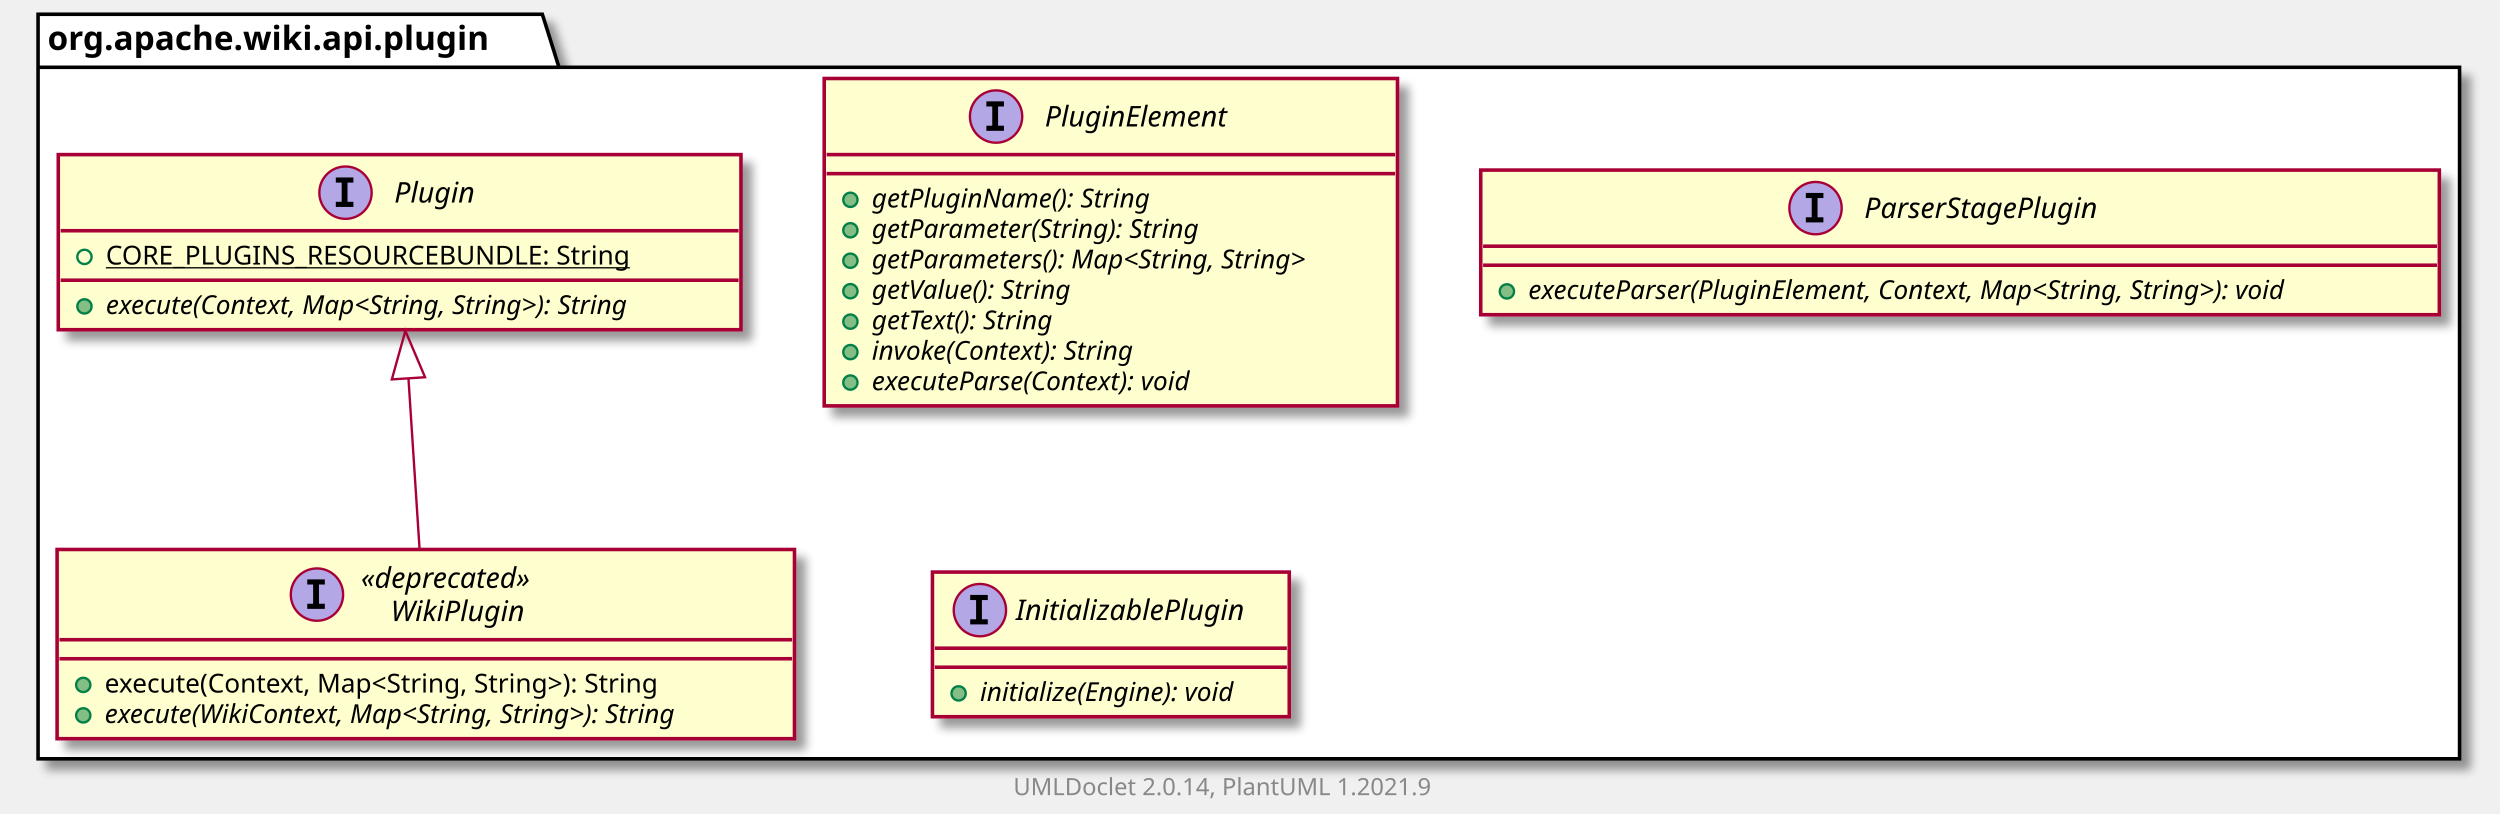
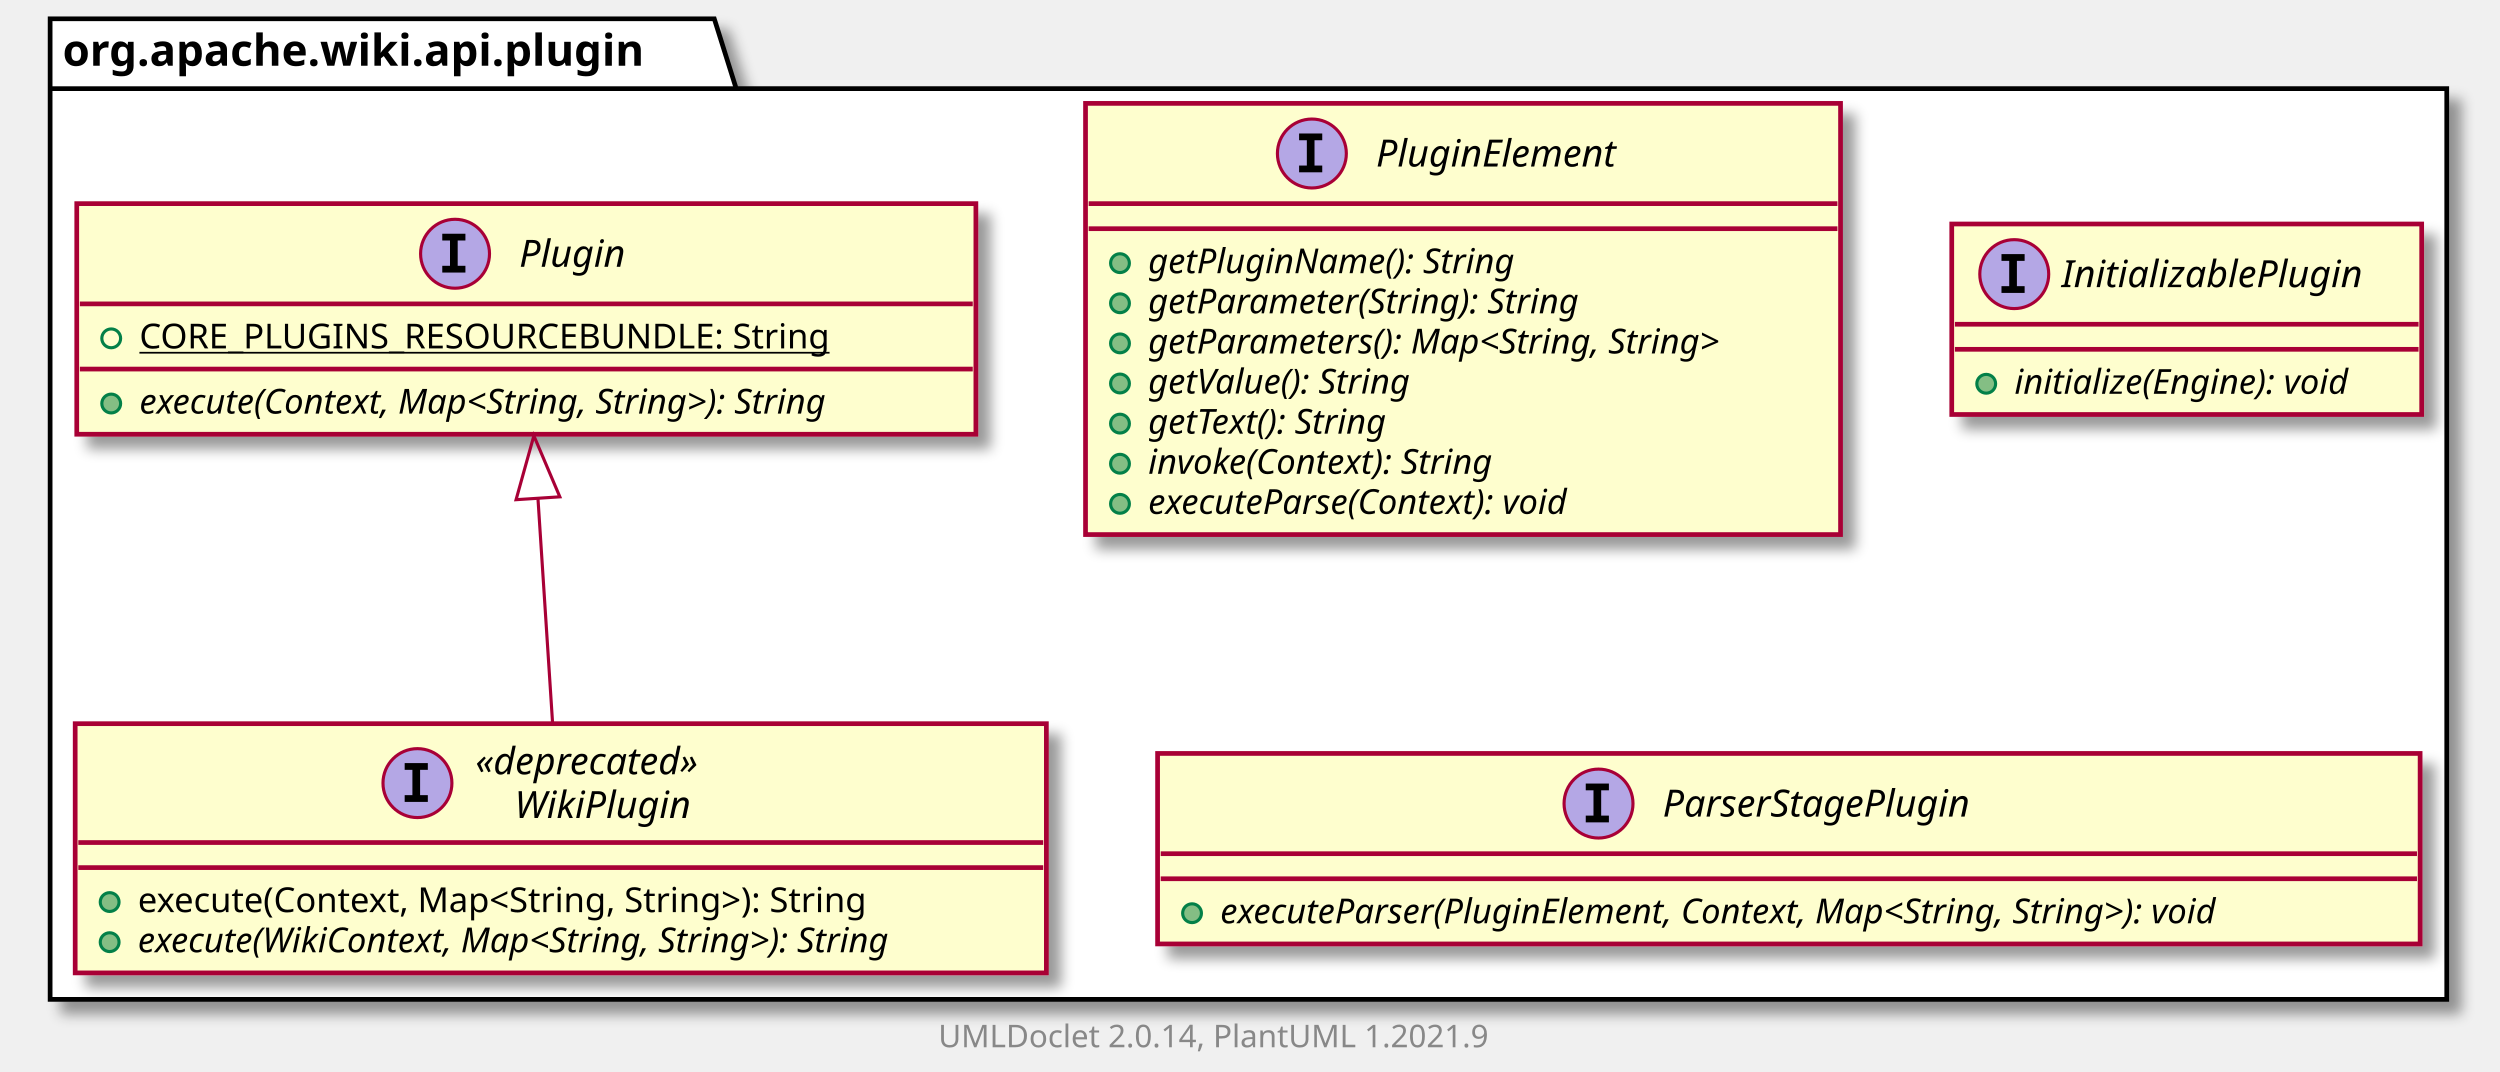
- <svg xmlns="http://www.w3.org/2000/svg" xmlns:xlink="http://www.w3.org/1999/xlink" contentScriptType="application/ecmascript" contentStyleType="text/css" height="342px" preserveAspectRatio="none" style="width:1051px;height:342px;background:#FFFFFF;" version="1.1" viewBox="0 0 1051 342" width="1051px" zoomAndPan="magnify">
+ <svg xmlns="http://www.w3.org/2000/svg" xmlns:xlink="http://www.w3.org/1999/xlink" contentScriptType="application/ecmascript" contentStyleType="text/css" height="342px" preserveAspectRatio="none" style="width:798px;height:342px;background:#FFFFFF;" version="1.1" viewBox="0 0 798 342" width="798px" zoomAndPan="magnify">
  <defs>
-     <filter height="300%" id="frol97ouq592g" width="300%" x="-1" y="-1">
+     <filter height="300%" id="f1l9ads8g1tuj8" width="300%" x="-1" y="-1">
      <feGaussianBlur result="blurOut" stdDeviation="2.0" />
      <feColorMatrix in="blurOut" result="blurOut2" type="matrix" values="0 0 0 0 0 0 0 0 0 0 0 0 0 0 0 0 0 0 .4 0" />
      <feOffset dx="4.0" dy="4.0" in="blurOut2" result="blurOut3" />
      <feBlend in="SourceGraphic" in2="blurOut3" mode="normal" />
    </filter>
  </defs>
  <g>
-     <polygon fill="#FFFFFF" filter="url(#frol97ouq592g)" points="16,6,228,6,235,28.297,1034,28.297,1034,319,16,319,16,6" style="stroke:#000000;stroke-width:1.5;" />
+     <polygon fill="#FFFFFF" filter="url(#f1l9ads8g1tuj8)" points="16,6,228,6,235,28.297,781,28.297,781,319,16,319,16,6" style="stroke:#000000;stroke-width:1.5;" />
    <line style="stroke:#000000;stroke-width:1.5;" x1="16" x2="235" y1="28.297" y2="28.297" />
    <text fill="#000000" font-family="sans-serif" font-size="14" font-weight="bold" lengthAdjust="spacing" textLength="206" x="20" y="20.995">org.apache.wiki.api.plugin</text>
-     <a href="Plugin.html" target="_top" title="Plugin.html" xlink:actuate="onRequest" xlink:href="Plugin.html" xlink:show="new" xlink:title="Plugin.html" xlink:type="simple">
-       <rect codeLine="3" fill="#FEFECE" filter="url(#frol97ouq592g)" height="73.609" id="org.apache.wiki.api.plugin.Plugin" style="stroke:#A80036;stroke-width:1.5;" width="287" x="24.5" y="65" />
-       <ellipse cx="145.25" cy="81" fill="#B4A7E5" rx="11" ry="11" style="stroke:#A80036;stroke-width:1.0;" />
-       <path d="M141.172,76.766 L141.172,74.609 L148.562,74.609 L148.562,76.766 L146.094,76.766 L146.094,84.844 L148.562,84.844 L148.562,87 L141.172,87 L141.172,84.844 L143.641,84.844 L143.641,76.766 L141.172,76.766 Z " fill="#000000" />
-       <text fill="#000000" font-family="sans-serif" font-size="12" font-style="italic" lengthAdjust="spacing" textLength="37" x="165.75" y="85.154">Plugin</text>
-       <line style="stroke:#A80036;stroke-width:1.5;" x1="25.5" x2="310.5" y1="97" y2="97" />
-       <ellipse cx="35.5" cy="108" rx="3" ry="3" style="stroke:#038048;stroke-width:1.0;fill:none;" />
-       <text fill="#000000" font-family="sans-serif" font-size="11" lengthAdjust="spacing" text-decoration="underline" textLength="240" x="44.5" y="111.21">CORE_PLUGINS_RESOURCEBUNDLE: String</text>
-       <line style="stroke:#A80036;stroke-width:1.5;" x1="25.5" x2="310.5" y1="117.805" y2="117.805" />
-       <ellipse cx="35.5" cy="128.805" fill="#84BE84" rx="3" ry="3" style="stroke:#038048;stroke-width:1.0;" />
-       <text fill="#000000" font-family="sans-serif" font-size="11" font-style="italic" lengthAdjust="spacing" textLength="261" x="44.5" y="132.015">execute(Context, Map&lt;String, String&gt;): String</text>
-     </a>
    <a href="PluginElement.html" target="_top" title="PluginElement.html" xlink:actuate="onRequest" xlink:href="PluginElement.html" xlink:show="new" xlink:title="PluginElement.html" xlink:type="simple">
-       <rect codeLine="8" fill="#FEFECE" filter="url(#frol97ouq592g)" height="137.633" id="org.apache.wiki.api.plugin.PluginElement" style="stroke:#A80036;stroke-width:1.5;" width="241" x="346.5" y="33" />
+       <rect codeLine="3" fill="#FEFECE" filter="url(#f1l9ads8g1tuj8)" height="137.633" id="org.apache.wiki.api.plugin.PluginElement" style="stroke:#A80036;stroke-width:1.5;" width="241" x="346.5" y="33" />
      <ellipse cx="418.75" cy="49" fill="#B4A7E5" rx="11" ry="11" style="stroke:#A80036;stroke-width:1.0;" />
      <path d="M414.672,44.766 L414.672,42.609 L422.062,42.609 L422.062,44.766 L419.594,44.766 L419.594,52.844 L422.062,52.844 L422.062,55 L414.672,55 L414.672,52.844 L417.141,52.844 L417.141,44.766 L414.672,44.766 Z " fill="#000000" />
      <text fill="#000000" font-family="sans-serif" font-size="12" font-style="italic" lengthAdjust="spacing" textLength="88" x="439.25" y="53.154">PluginElement</text>
      <line style="stroke:#A80036;stroke-width:1.5;" x1="347.5" x2="586.5" y1="65" y2="65" />
      <line style="stroke:#A80036;stroke-width:1.5;" x1="347.5" x2="586.5" y1="73" y2="73" />
      <ellipse cx="357.5" cy="84" fill="#84BE84" rx="3" ry="3" style="stroke:#038048;stroke-width:1.0;" />
      <text fill="#000000" font-family="sans-serif" font-size="11" font-style="italic" lengthAdjust="spacing" textLength="134" x="366.5" y="87.21">getPluginName(): String</text>
      <ellipse cx="357.5" cy="96.805" fill="#84BE84" rx="3" ry="3" style="stroke:#038048;stroke-width:1.0;" />
      <text fill="#000000" font-family="sans-serif" font-size="11" font-style="italic" lengthAdjust="spacing" textLength="160" x="366.5" y="100.015">getParameter(String): String</text>
      <ellipse cx="357.5" cy="109.609" fill="#84BE84" rx="3" ry="3" style="stroke:#038048;stroke-width:1.0;" />
      <text fill="#000000" font-family="sans-serif" font-size="11" font-style="italic" lengthAdjust="spacing" textLength="215" x="366.5" y="112.82">getParameters(): Map&lt;String, String&gt;</text>
      <ellipse cx="357.5" cy="122.414" fill="#84BE84" rx="3" ry="3" style="stroke:#038048;stroke-width:1.0;" />
      <text fill="#000000" font-family="sans-serif" font-size="11" font-style="italic" lengthAdjust="spacing" textLength="99" x="366.5" y="125.624">getValue(): String</text>
      <ellipse cx="357.5" cy="135.219" fill="#84BE84" rx="3" ry="3" style="stroke:#038048;stroke-width:1.0;" />
      <text fill="#000000" font-family="sans-serif" font-size="11" font-style="italic" lengthAdjust="spacing" textLength="92" x="366.5" y="138.429">getText(): String</text>
      <ellipse cx="357.5" cy="148.023" fill="#84BE84" rx="3" ry="3" style="stroke:#038048;stroke-width:1.0;" />
      <text fill="#000000" font-family="sans-serif" font-size="11" font-style="italic" lengthAdjust="spacing" textLength="130" x="366.5" y="151.234">invoke(Context): String</text>
      <ellipse cx="357.5" cy="160.828" fill="#84BE84" rx="3" ry="3" style="stroke:#038048;stroke-width:1.0;" />
      <text fill="#000000" font-family="sans-serif" font-size="11" font-style="italic" lengthAdjust="spacing" textLength="161" x="366.5" y="164.039">executeParse(Context): void</text>
    </a>
+     <a href="InitializablePlugin.html" target="_top" title="InitializablePlugin.html" xlink:actuate="onRequest" xlink:href="InitializablePlugin.html" xlink:show="new" xlink:title="InitializablePlugin.html" xlink:type="simple">
+       <rect codeLine="13" fill="#FEFECE" filter="url(#f1l9ads8g1tuj8)" height="60.805" id="org.apache.wiki.api.plugin.InitializablePlugin" style="stroke:#A80036;stroke-width:1.5;" width="150" x="623" y="71.5" />
+       <ellipse cx="642.95" cy="87.5" fill="#B4A7E5" rx="11" ry="11" style="stroke:#A80036;stroke-width:1.0;" />
+       <path d="M638.872,83.266 L638.872,81.109 L646.263,81.109 L646.263,83.266 L643.794,83.266 L643.794,91.344 L646.263,91.344 L646.263,93.5 L638.872,93.5 L638.872,91.344 L641.341,91.344 L641.341,83.266 L638.872,83.266 Z " fill="#000000" />
+       <text fill="#000000" font-family="sans-serif" font-size="12" font-style="italic" lengthAdjust="spacing" textLength="107" x="658.05" y="91.654">InitializablePlugin</text>
+       <line style="stroke:#A80036;stroke-width:1.5;" x1="624" x2="772" y1="103.5" y2="103.5" />
+       <line style="stroke:#A80036;stroke-width:1.5;" x1="624" x2="772" y1="111.5" y2="111.5" />
+       <ellipse cx="634" cy="122.5" fill="#84BE84" rx="3" ry="3" style="stroke:#038048;stroke-width:1.0;" />
+       <text fill="#000000" font-family="sans-serif" font-size="11" font-style="italic" lengthAdjust="spacing" textLength="124" x="643" y="125.71">initialize(Engine): void</text>
+     </a>
    <a href="ParserStagePlugin.html" target="_top" title="ParserStagePlugin.html" xlink:actuate="onRequest" xlink:href="ParserStagePlugin.html" xlink:show="new" xlink:title="ParserStagePlugin.html" xlink:type="simple">
-       <rect codeLine="18" fill="#FEFECE" filter="url(#frol97ouq592g)" height="60.805" id="org.apache.wiki.api.plugin.ParserStagePlugin" style="stroke:#A80036;stroke-width:1.5;" width="403" x="622.5" y="71.5" />
-       <ellipse cx="763.25" cy="87.5" fill="#B4A7E5" rx="11" ry="11" style="stroke:#A80036;stroke-width:1.0;" />
-       <path d="M759.172,83.266 L759.172,81.109 L766.562,81.109 L766.562,83.266 L764.094,83.266 L764.094,91.344 L766.562,91.344 L766.562,93.5 L759.172,93.5 L759.172,91.344 L761.641,91.344 L761.641,83.266 L759.172,83.266 Z " fill="#000000" />
-       <text fill="#000000" font-family="sans-serif" font-size="12" font-style="italic" lengthAdjust="spacing" textLength="113" x="783.75" y="91.654">ParserStagePlugin</text>
-       <line style="stroke:#A80036;stroke-width:1.5;" x1="623.5" x2="1024.5" y1="103.5" y2="103.5" />
-       <line style="stroke:#A80036;stroke-width:1.5;" x1="623.5" x2="1024.5" y1="111.5" y2="111.5" />
-       <ellipse cx="633.5" cy="122.5" fill="#84BE84" rx="3" ry="3" style="stroke:#038048;stroke-width:1.0;" />
-       <text fill="#000000" font-family="sans-serif" font-size="11" font-style="italic" lengthAdjust="spacing" textLength="377" x="642.5" y="125.71">executeParser(PluginElement, Context, Map&lt;String, String&gt;): void</text>
+       <rect codeLine="17" fill="#FEFECE" filter="url(#f1l9ads8g1tuj8)" height="60.805" id="org.apache.wiki.api.plugin.ParserStagePlugin" style="stroke:#A80036;stroke-width:1.5;" width="403" x="369.5" y="240.5" />
+       <ellipse cx="510.25" cy="256.5" fill="#B4A7E5" rx="11" ry="11" style="stroke:#A80036;stroke-width:1.0;" />
+       <path d="M506.172,252.266 L506.172,250.109 L513.562,250.109 L513.562,252.266 L511.094,252.266 L511.094,260.344 L513.562,260.344 L513.562,262.5 L506.172,262.5 L506.172,260.344 L508.641,260.344 L508.641,252.266 L506.172,252.266 Z " fill="#000000" />
+       <text fill="#000000" font-family="sans-serif" font-size="12" font-style="italic" lengthAdjust="spacing" textLength="113" x="530.75" y="260.654">ParserStagePlugin</text>
+       <line style="stroke:#A80036;stroke-width:1.5;" x1="370.5" x2="771.5" y1="272.5" y2="272.5" />
+       <line style="stroke:#A80036;stroke-width:1.5;" x1="370.5" x2="771.5" y1="280.5" y2="280.5" />
+       <ellipse cx="380.5" cy="291.5" fill="#84BE84" rx="3" ry="3" style="stroke:#038048;stroke-width:1.0;" />
+       <text fill="#000000" font-family="sans-serif" font-size="11" font-style="italic" lengthAdjust="spacing" textLength="377" x="389.5" y="294.71">executeParser(PluginElement, Context, Map&lt;String, String&gt;): void</text>
    </a>
-     <a href="InitializablePlugin.html" target="_top" title="InitializablePlugin.html" xlink:actuate="onRequest" xlink:href="InitializablePlugin.html" xlink:show="new" xlink:title="InitializablePlugin.html" xlink:type="simple">
-       <rect codeLine="22" fill="#FEFECE" filter="url(#frol97ouq592g)" height="60.805" id="org.apache.wiki.api.plugin.InitializablePlugin" style="stroke:#A80036;stroke-width:1.5;" width="150" x="392" y="240.5" />
-       <ellipse cx="411.95" cy="256.5" fill="#B4A7E5" rx="11" ry="11" style="stroke:#A80036;stroke-width:1.0;" />
-       <path d="M407.872,252.266 L407.872,250.109 L415.262,250.109 L415.262,252.266 L412.794,252.266 L412.794,260.344 L415.262,260.344 L415.262,262.5 L407.872,262.5 L407.872,260.344 L410.341,260.344 L410.341,252.266 L407.872,252.266 Z " fill="#000000" />
-       <text fill="#000000" font-family="sans-serif" font-size="12" font-style="italic" lengthAdjust="spacing" textLength="107" x="427.05" y="260.654">InitializablePlugin</text>
-       <line style="stroke:#A80036;stroke-width:1.5;" x1="393" x2="541" y1="272.5" y2="272.5" />
-       <line style="stroke:#A80036;stroke-width:1.5;" x1="393" x2="541" y1="280.5" y2="280.5" />
-       <ellipse cx="403" cy="291.5" fill="#84BE84" rx="3" ry="3" style="stroke:#038048;stroke-width:1.0;" />
-       <text fill="#000000" font-family="sans-serif" font-size="11" font-style="italic" lengthAdjust="spacing" textLength="124" x="412" y="294.71">initialize(Engine): void</text>
+     <a href="Plugin.html" target="_top" title="Plugin.html" xlink:actuate="onRequest" xlink:href="Plugin.html" xlink:show="new" xlink:title="Plugin.html" xlink:type="simple">
+       <rect codeLine="21" fill="#FEFECE" filter="url(#f1l9ads8g1tuj8)" height="73.609" id="org.apache.wiki.api.plugin.Plugin" style="stroke:#A80036;stroke-width:1.5;" width="287" x="24.5" y="65" />
+       <ellipse cx="145.25" cy="81" fill="#B4A7E5" rx="11" ry="11" style="stroke:#A80036;stroke-width:1.0;" />
+       <path d="M141.172,76.766 L141.172,74.609 L148.562,74.609 L148.562,76.766 L146.094,76.766 L146.094,84.844 L148.562,84.844 L148.562,87 L141.172,87 L141.172,84.844 L143.641,84.844 L143.641,76.766 L141.172,76.766 Z " fill="#000000" />
+       <text fill="#000000" font-family="sans-serif" font-size="12" font-style="italic" lengthAdjust="spacing" textLength="37" x="165.75" y="85.154">Plugin</text>
+       <line style="stroke:#A80036;stroke-width:1.5;" x1="25.5" x2="310.5" y1="97" y2="97" />
+       <ellipse cx="35.5" cy="108" rx="3" ry="3" style="stroke:#038048;stroke-width:1.0;fill:none;" />
+       <text fill="#000000" font-family="sans-serif" font-size="11" lengthAdjust="spacing" text-decoration="underline" textLength="240" x="44.5" y="111.21">CORE_PLUGINS_RESOURCEBUNDLE: String</text>
+       <line style="stroke:#A80036;stroke-width:1.5;" x1="25.5" x2="310.5" y1="117.805" y2="117.805" />
+       <ellipse cx="35.5" cy="128.805" fill="#84BE84" rx="3" ry="3" style="stroke:#038048;stroke-width:1.0;" />
+       <text fill="#000000" font-family="sans-serif" font-size="11" font-style="italic" lengthAdjust="spacing" textLength="261" x="44.5" y="132.015">execute(Context, Map&lt;String, String&gt;): String</text>
    </a>
    <a href="WikiPlugin.html" target="_top" title="WikiPlugin.html" xlink:actuate="onRequest" xlink:href="WikiPlugin.html" xlink:show="new" xlink:title="WikiPlugin.html" xlink:type="simple">
-       <rect codeLine="26" fill="#FEFECE" filter="url(#frol97ouq592g)" height="79.547" id="org.apache.wiki.api.plugin.WikiPlugin" style="stroke:#A80036;stroke-width:1.5;" width="310" x="24" y="231" />
+       <rect codeLine="26" fill="#FEFECE" filter="url(#f1l9ads8g1tuj8)" height="79.547" id="org.apache.wiki.api.plugin.WikiPlugin" style="stroke:#A80036;stroke-width:1.5;" width="310" x="24" y="231" />
      <ellipse cx="133.25" cy="249.969" fill="#B4A7E5" rx="11" ry="11" style="stroke:#A80036;stroke-width:1.0;" />
      <path d="M129.172,245.734 L129.172,243.578 L136.562,243.578 L136.562,245.734 L134.094,245.734 L134.094,253.812 L136.562,253.812 L136.562,255.969 L129.172,255.969 L129.172,253.812 L131.641,253.812 L131.641,245.734 L129.172,245.734 Z " fill="#000000" />
      <text fill="#000000" font-family="sans-serif" font-size="12" font-style="italic" lengthAdjust="spacing" textLength="87" x="151.75" y="247.139">«deprecated»</text>
      <text fill="#000000" font-family="sans-serif" font-size="12" font-style="italic" lengthAdjust="spacing" textLength="62" x="164.25" y="261.107">WikiPlugin</text>
      <line style="stroke:#A80036;stroke-width:1.5;" x1="25" x2="333" y1="268.938" y2="268.938" />
      <line style="stroke:#A80036;stroke-width:1.5;" x1="25" x2="333" y1="276.938" y2="276.938" />
      <ellipse cx="35" cy="287.938" fill="#84BE84" rx="3" ry="3" style="stroke:#038048;stroke-width:1.0;" />
      <text fill="#000000" font-family="sans-serif" font-size="11" lengthAdjust="spacing" textLength="262" x="44" y="291.148">execute(Context, Map&lt;String, String&gt;): String</text>
      <ellipse cx="35" cy="300.742" fill="#84BE84" rx="3" ry="3" style="stroke:#038048;stroke-width:1.0;" />
      <text fill="#000000" font-family="sans-serif" font-size="11" font-style="italic" lengthAdjust="spacing" textLength="284" x="44" y="303.953">execute(WikiContext, Map&lt;String, String&gt;): String</text>
    </a>
    <path codeLine="31" d="M171.719,159.138 C173.25,182.655 174.987,209.343 176.38,230.751 " fill="none" id="org.apache.wiki.api.plugin.Plugin-backto-org.apache.wiki.api.plugin.WikiPlugin" style="stroke:#A80036;stroke-width:1.0;" />
    <polygon fill="none" points="164.728,159.5,170.414,139.088,178.698,158.591,164.728,159.5" style="stroke:#A80036;stroke-width:1.0;" />
-     <text fill="#888888" font-family="sans-serif" font-size="10" lengthAdjust="spacing" textLength="186" x="426" y="334.282">UMLDoclet 2.0.14, PlantUML 1.2021.9</text>
+     <text fill="#888888" font-family="sans-serif" font-size="10" lengthAdjust="spacing" textLength="186" x="299.5" y="334.282">UMLDoclet 2.0.14, PlantUML 1.2021.9</text>
  </g>
</svg>
